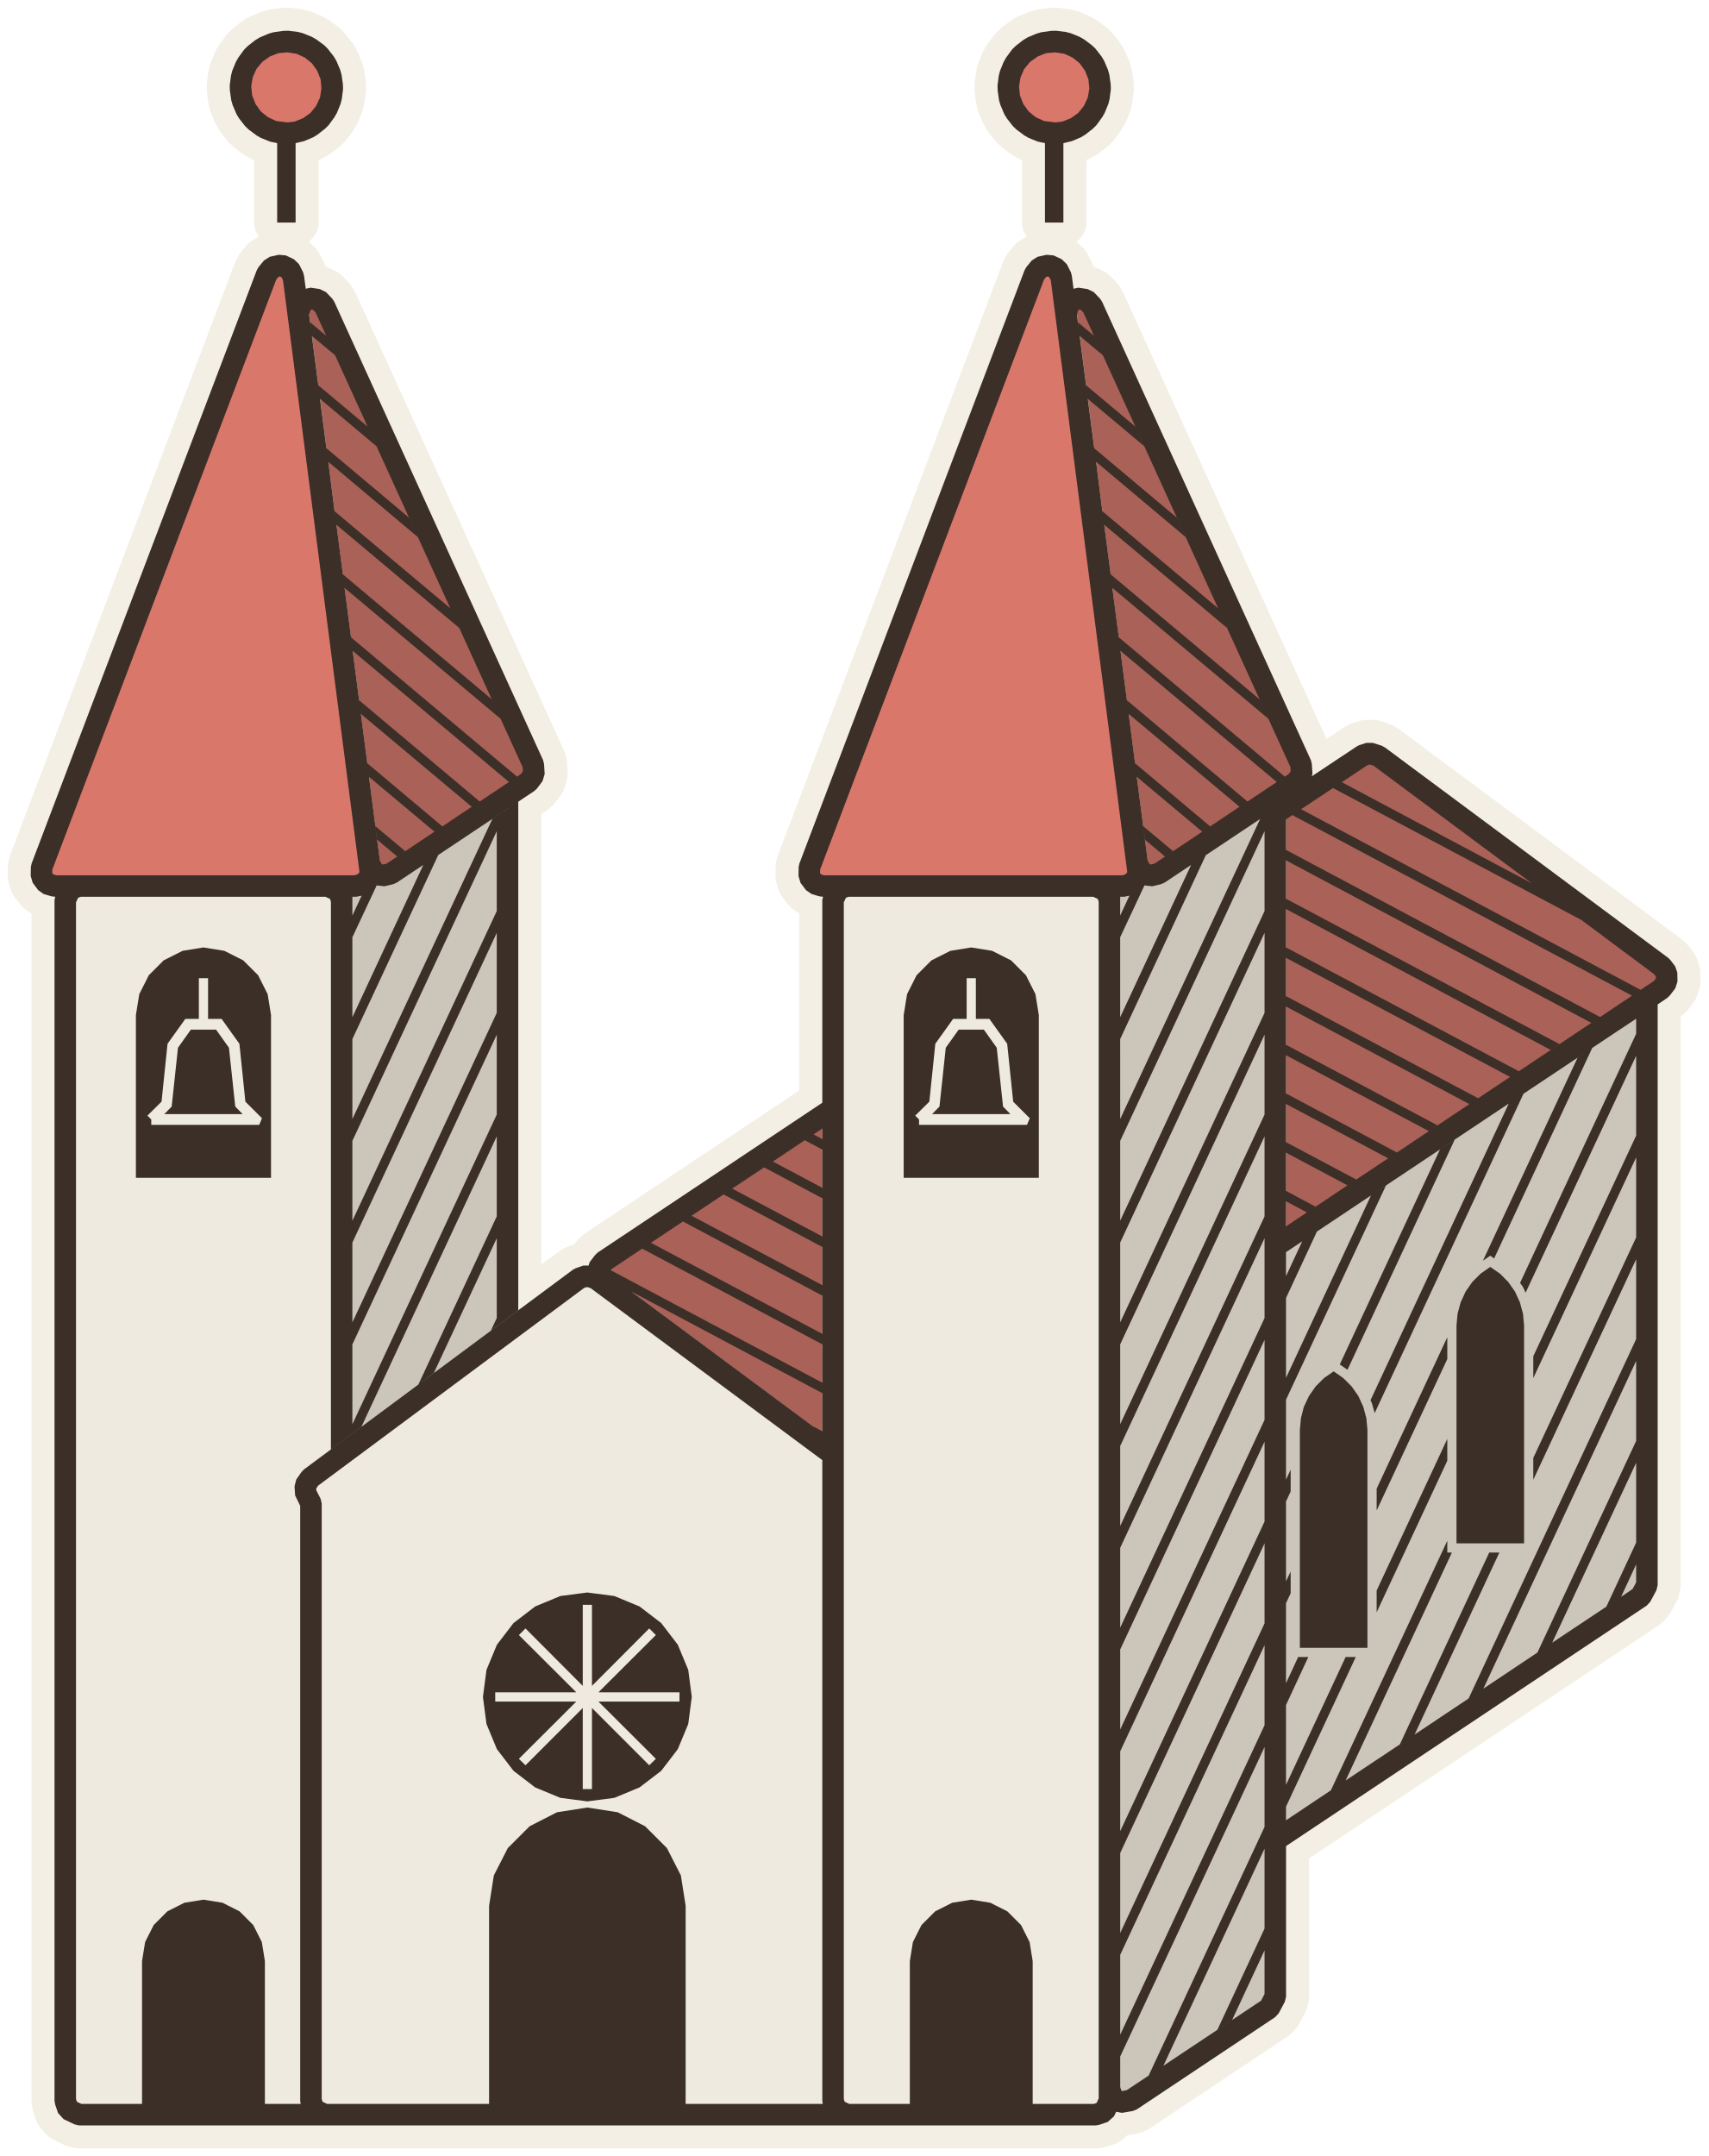
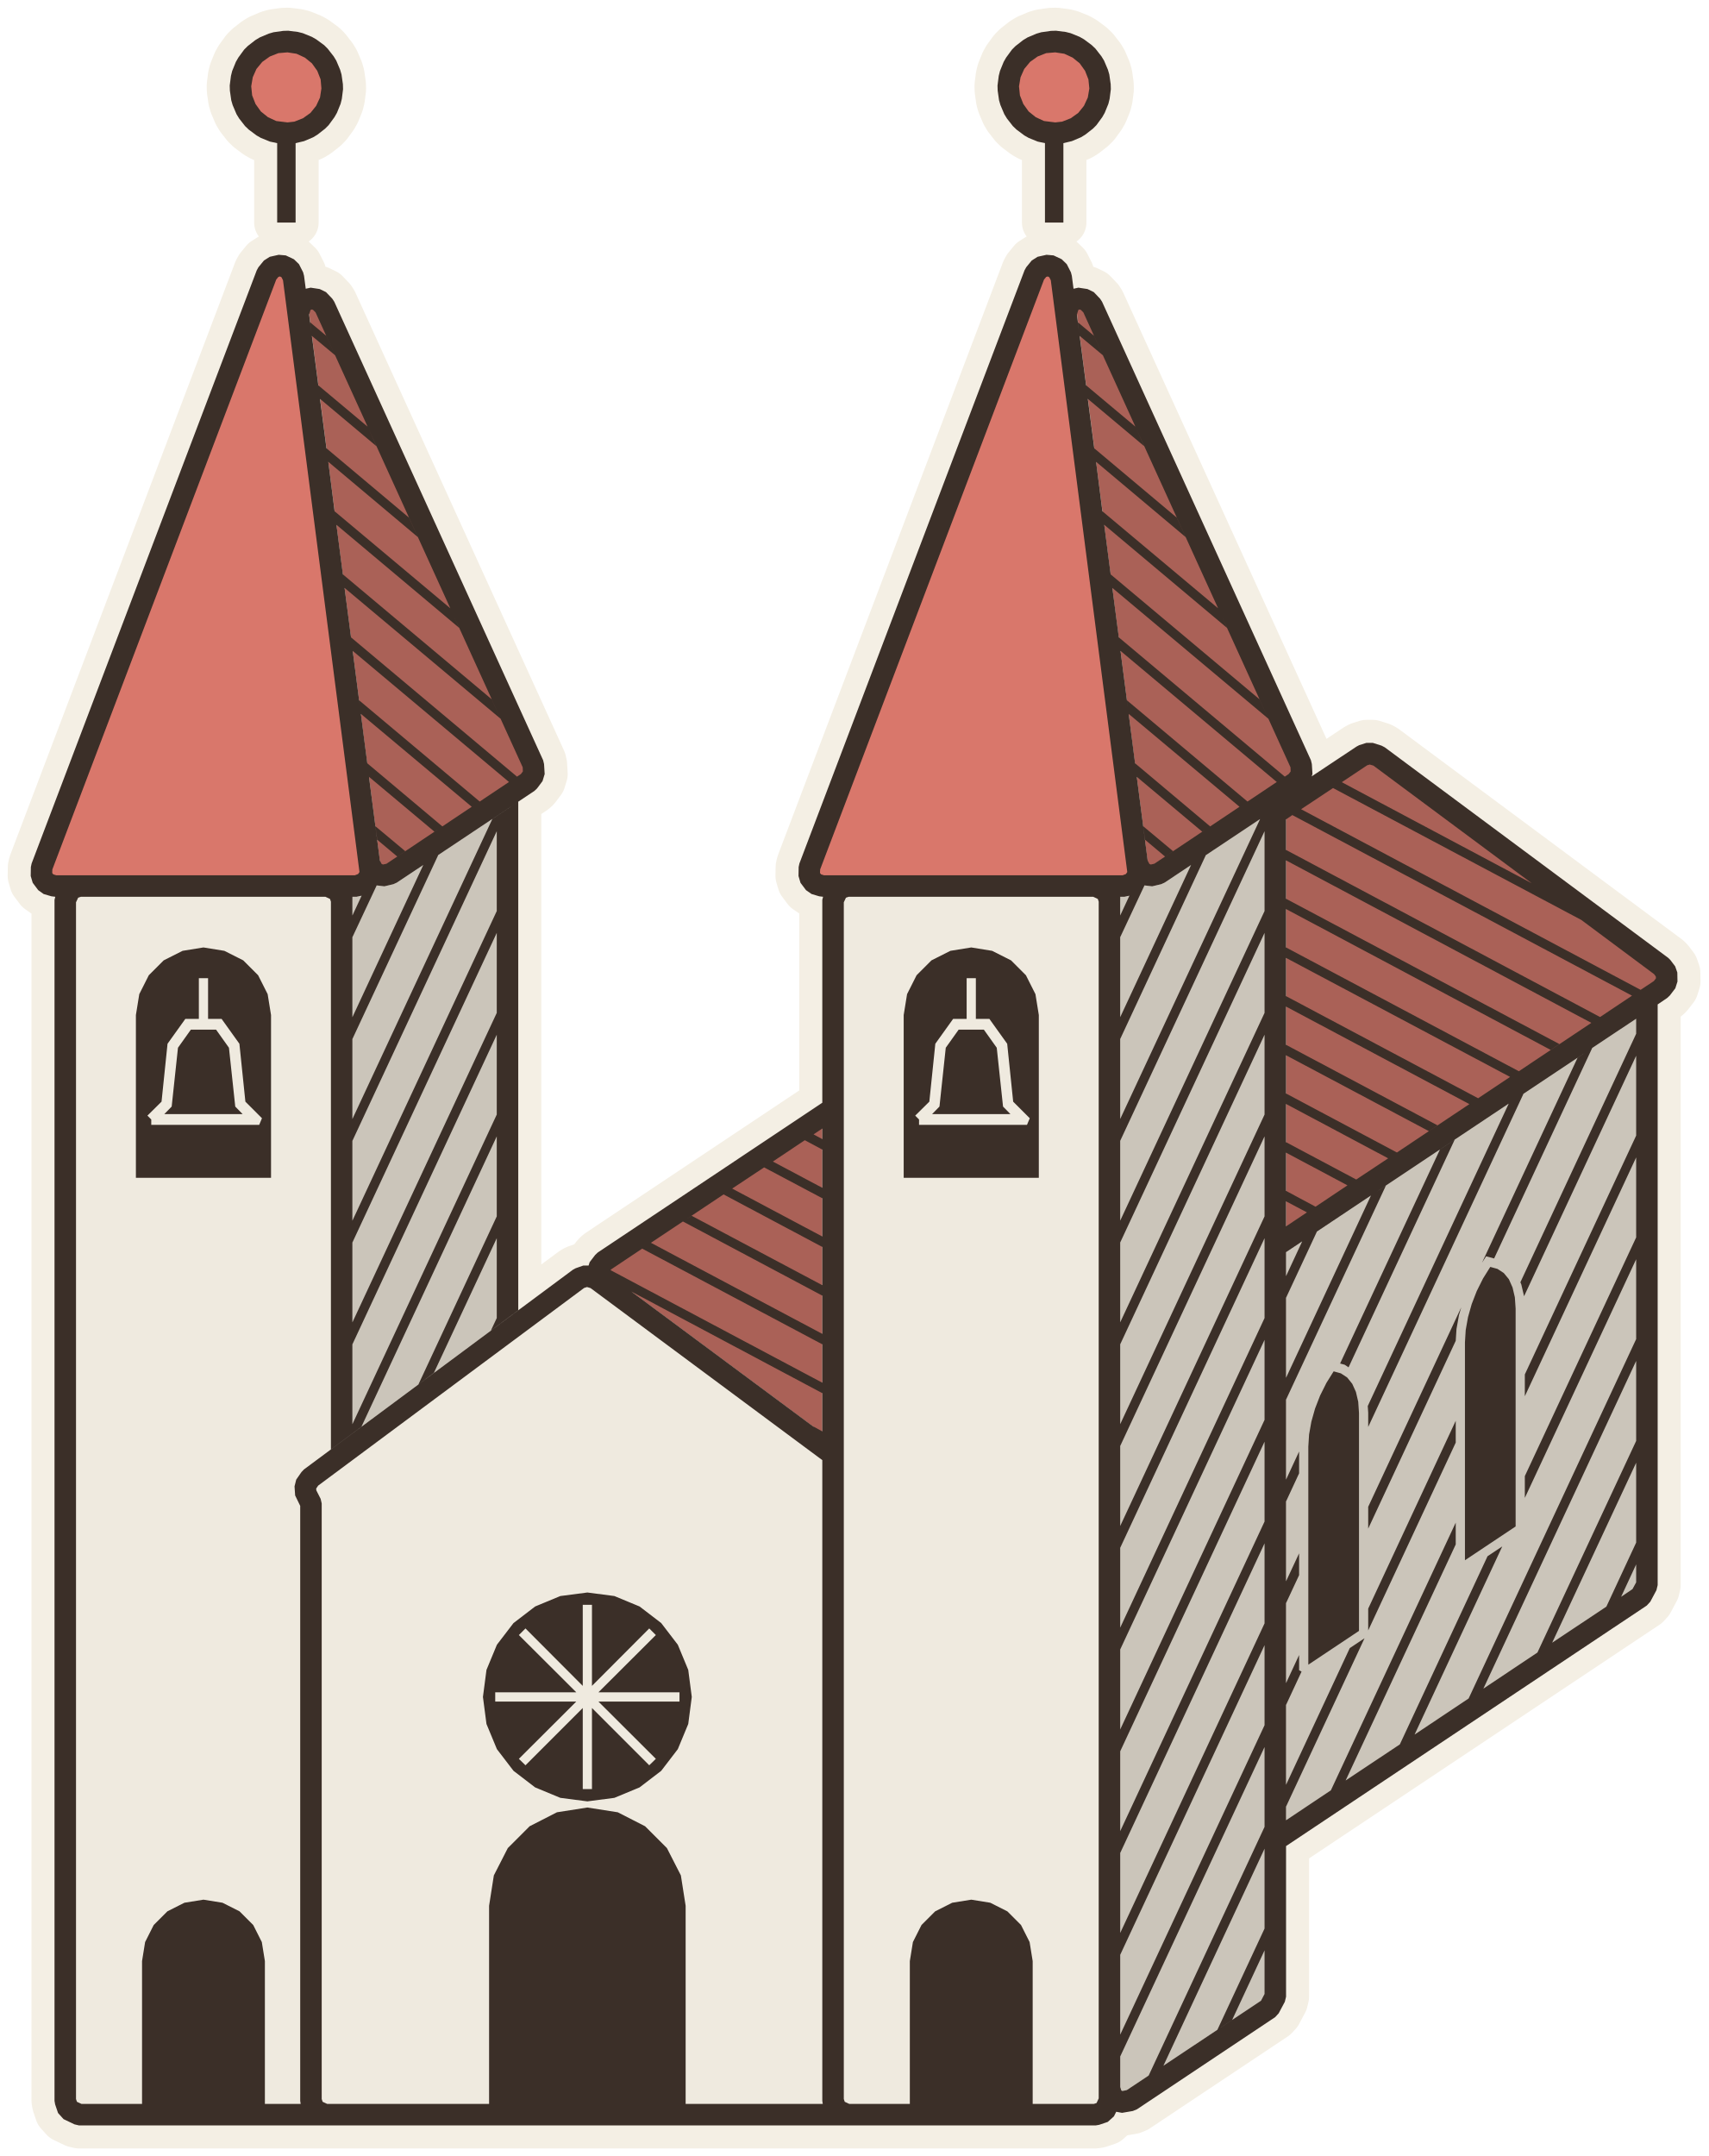
<svg xmlns="http://www.w3.org/2000/svg" viewBox="-38.25 -137.69 111.25 140.38" data-palette="wall:#EFEADF;roof:#D9776B;wood:#C9A97C;earth:#94744F;water:#8FB0B8;flag:#4A3B32;ink:#3B2F28;halo:#F4EFE4">
  <path data-role="sil" fill="#F4EFE4" stroke="#F4EFE4" stroke-width="3" stroke-linejoin="round" d="M-19 -128.37L-18.45 -128.5L-17.86 -128.75L-17.58 -128.92L-17.08 -129.31L-16.85 -129.54L-16.47 -130.06L-16.31 -130.34L-16.07 -130.93L-15.99 -131.25L-15.91 -131.88L-15.92 -132.21L-16.01 -132.84L-16.1 -133.15L-16.35 -133.74L-16.52 -134.02L-16.91 -134.52L-17.14 -134.75L-17.66 -135.13L-17.94 -135.29L-18.53 -135.53L-18.85 -135.61L-19.48 -135.69L-19.81 -135.68L-20.44 -135.59L-20.75 -135.5L-21.34 -135.25L-21.62 -135.08L-22.12 -134.69L-22.35 -134.46L-22.73 -133.94L-22.89 -133.66L-23.13 -133.07L-23.21 -132.75L-23.29 -132.12L-23.28 -131.79L-23.19 -131.16L-23.1 -130.85L-22.85 -130.26L-22.68 -129.98L-22.29 -129.48L-22.05 -129.25L-21.54 -128.87L-21.26 -128.71L-20.67 -128.47L-20.2 -128.37L-20.2 -123.2L-19 -123.2ZM31 -128.37L31.55 -128.5L32.14 -128.75L32.42 -128.92L32.92 -129.31L33.15 -129.54L33.53 -130.06L33.69 -130.34L33.93 -130.93L34.01 -131.25L34.09 -131.88L34.08 -132.21L33.99 -132.84L33.9 -133.15L33.65 -133.74L33.48 -134.02L33.09 -134.52L32.85 -134.75L32.34 -135.13L32.06 -135.29L31.47 -135.53L31.15 -135.61L30.52 -135.69L30.19 -135.68L29.56 -135.59L29.25 -135.5L28.66 -135.25L28.38 -135.08L27.88 -134.69L27.65 -134.46L27.27 -133.94L27.11 -133.66L26.87 -133.07L26.79 -132.75L26.71 -132.12L26.72 -131.79L26.81 -131.16L26.9 -130.85L27.15 -130.26L27.32 -129.98L27.71 -129.48L27.95 -129.25L28.46 -128.87L28.74 -128.71L29.33 -128.47L29.8 -128.37L29.8 -123.2L31 -123.2ZM33.33 0.66L33.89 0.47L34.29 0.11L34.44 -0.19L34.82 -0.12L35.52 -0.24L35.79 -0.35L44.79 -6.35L45.02 -6.6L45.42 -7.35L45.5 -7.68L45.5 -17.49L68.99 -33.15L69.22 -33.4L69.62 -34.15L69.7 -34.48L69.7 -72.29L70.32 -72.71L70.49 -72.87L70.85 -73.34L70.99 -73.78L70.98 -74.37L70.84 -74.77L70.53 -75.18L70.39 -75.32L51.93 -89.03L51.72 -89.14L51.15 -89.32L50.73 -89.32L50.26 -89.17L50.09 -89.08L47.17 -87.14L47.22 -87.29L47.18 -87.94L47.12 -88.19L33.52 -118.04L33.39 -118.24L32.98 -118.67L32.57 -118.87L31.98 -118.96L31.66 -118.89L31.55 -119.73L31.49 -119.96L31.22 -120.49L30.89 -120.81L30.36 -121.06L29.9 -121.1L29.32 -120.97L28.94 -120.73L28.58 -120.29L28.47 -120.09L13.81 -81.47L13.76 -81.24L13.75 -80.65L13.88 -80.21L14.24 -79.73L14.6 -79.48L15.1 -79.33L15.35 -79.3L15.3 -79.1L15.3 -65.89L0.68 -56.14L0.51 -55.98L0.15 -55.51L0.08 -55.29L-0.26 -55.29L-0.77 -55.11L-0.95 -55.01L-4.5 -52.38L-4.5 -85.49L-3.45 -86.19L-3.28 -86.35L-2.92 -86.83L-2.78 -87.29L-2.82 -87.94L-2.88 -88.19L-16.48 -118.04L-16.61 -118.24L-17.02 -118.67L-17.43 -118.87L-18.02 -118.96L-18.34 -118.89L-18.45 -119.73L-18.51 -119.96L-18.78 -120.49L-19.11 -120.81L-19.64 -121.06L-20.1 -121.1L-20.68 -120.97L-21.06 -120.73L-21.42 -120.29L-21.53 -120.09L-36.19 -81.47L-36.24 -81.24L-36.25 -80.65L-36.12 -80.21L-35.76 -79.73L-35.41 -79.48L-34.9 -79.33L-34.65 -79.3L-34.7 -79.1L-34.7 -0.9L-34.66 -0.67L-34.47 -0.11L-34.11 0.29L-33.4 0.63L-33.1 0.7L33.1 0.7Z" />
  <path data-role="wall" fill="#EFEADF" d="M33.66 -0.19L34 -0.9L34 -79.1L33.93 -79.3L16.1 -79.3L16 -79.1L16 -0.9L16.19 -0.34L16.9 0L33.1 0ZM-18.47 -0.11L-18.66 -0.67L-18.7 -0.9L-18.7 -39.64L-19.03 -40.32L-19.07 -40.91L-18.96 -41.35L-18.62 -41.84L-18.46 -42.01L-16 -43.84L-16 -79.1L-16.07 -79.3L-33.9 -79.3L-34 -79.1L-34 -0.9L-33.81 -0.34L-33.1 0L-18.37 0ZM15.53 -0.11L15.34 -0.67L15.3 -0.9L15.3 -43.49L0.54 -54.45L-0.03 -54.63L-0.54 -54.45L-18.04 -41.45L-18.38 -40.96L-18.33 -40.37L-18.23 -40.28L-18 -39.8L-18 -0.9L-17.81 -0.34L-17.1 0L15.63 0Z" />
  <path data-role="wall-shade" fill="#cbc5ba" d="M-5.2 -51.86L-5.2 -85.03L-12.41 -80.22L-12.63 -80.12L-13.22 -79.98L-13.73 -80.05L-13.88 -79.82L-14.24 -79.53L-14.79 -79.34L-15.03 -79.3L-15.33 -79.3L-15.3 -79.1L-15.3 -44.36ZM35.4 -0.93L44.4 -6.93L44.8 -7.68L44.8 -85.03L37.59 -80.22L37.37 -80.12L36.78 -79.98L36.27 -80.05L36.13 -79.82L35.76 -79.53L35.2 -79.34L34.98 -79.3L34.67 -79.3L34.7 -79.1L34.69 -0.81ZM68.6 -33.73L69 -34.48L69 -71.83L45.5 -56.16L45.5 -18.33Z" />
  <path data-role="roof" fill="#D9776B" d="M-18.94 -129.09L-18.71 -129.15L-18.21 -129.36L-18.01 -129.47L-17.57 -129.81L-17.41 -129.97L-17.07 -130.41L-16.96 -130.61L-16.75 -131.11L-16.69 -131.34L-16.61 -131.88L-16.61 -132.12L-16.69 -132.66L-16.75 -132.89L-16.96 -133.39L-17.07 -133.59L-17.41 -134.03L-17.57 -134.19L-18.01 -134.53L-18.21 -134.64L-18.71 -134.85L-18.94 -134.91L-19.48 -134.99L-19.72 -134.99L-20.26 -134.91L-20.49 -134.85L-20.99 -134.64L-21.19 -134.53L-21.63 -134.19L-21.79 -134.03L-22.13 -133.59L-22.24 -133.39L-22.45 -132.89L-22.51 -132.66L-22.59 -132.12L-22.59 -131.88L-22.51 -131.34L-22.45 -131.11L-22.24 -130.61L-22.13 -130.41L-21.79 -129.97L-21.63 -129.81L-21.19 -129.47L-20.99 -129.36L-20.49 -129.15L-20.26 -129.09L-19.72 -129.01L-19.48 -129.01ZM31.06 -129.09L31.29 -129.15L31.79 -129.36L31.99 -129.47L32.43 -129.81L32.59 -129.97L32.93 -130.41L33.04 -130.61L33.25 -131.11L33.31 -131.34L33.38 -131.88L33.38 -132.12L33.31 -132.66L33.25 -132.89L33.04 -133.39L32.93 -133.59L32.59 -134.03L32.43 -134.19L31.99 -134.53L31.79 -134.64L31.29 -134.85L31.06 -134.91L30.52 -134.99L30.28 -134.99L29.74 -134.91L29.51 -134.85L29.01 -134.64L28.81 -134.53L28.37 -134.19L28.21 -134.03L27.87 -133.59L27.76 -133.39L27.55 -132.89L27.49 -132.66L27.41 -132.12L27.41 -131.88L27.49 -131.34L27.55 -131.11L27.76 -130.61L27.87 -130.41L28.21 -129.97L28.37 -129.81L28.81 -129.47L29.01 -129.36L29.51 -129.15L29.74 -129.09L30.28 -129.01L30.52 -129.01ZM35.53 -80.19L35.85 -80.69L35.87 -81.02L30.86 -119.64L30.6 -120.17L30.06 -120.42L29.48 -120.29L29.13 -119.85L14.46 -81.22L14.45 -80.63L14.8 -80.15L15.3 -80L34.98 -80ZM-14.47 -80.19L-14.15 -80.69L-14.13 -81.02L-19.14 -119.64L-19.4 -120.17L-19.94 -120.42L-20.52 -120.29L-20.87 -119.85L-35.54 -81.22L-35.55 -80.63L-35.2 -80.15L-34.7 -80L-15.03 -80Z" />
  <path data-role="roof-shade" fill="#aa6157" d="M-12.79 -80.8L-3.84 -86.78L-3.48 -87.25L-3.52 -87.9L-17.12 -117.75L-17.53 -118.18L-18.11 -118.26L-18.24 -118.19L-13.43 -80.98L-13.45 -80.69L-13.38 -80.66ZM37.21 -80.8L46.16 -86.78L46.52 -87.25L46.48 -87.9L32.88 -117.75L32.47 -118.18L31.89 -118.26L31.76 -118.19L36.57 -80.98L36.55 -80.69L36.62 -80.66ZM69.94 -73.29L70.29 -73.76L70.28 -74.35L69.97 -74.76L51.51 -88.47L50.94 -88.65L50.47 -88.5L45.5 -85.18L45.5 -57ZM15.3 -65.05L1.06 -55.56L0.75 -55.12L0.95 -55.01L15.3 -44.36Z" />
-   <path data-role="ink" fill="#3B2F28" d="M-19 -128.37L-18.45 -128.5L-17.86 -128.75L-17.58 -128.92L-17.08 -129.31L-16.85 -129.54L-16.47 -130.06L-16.31 -130.34L-16.07 -130.93L-15.99 -131.25L-15.91 -131.88L-15.92 -132.21L-16.01 -132.84L-16.1 -133.15L-16.35 -133.74L-16.52 -134.02L-16.91 -134.52L-17.14 -134.75L-17.66 -135.13L-17.94 -135.29L-18.53 -135.53L-18.85 -135.61L-19.48 -135.69L-19.81 -135.68L-20.44 -135.59L-20.75 -135.5L-21.34 -135.25L-21.62 -135.08L-22.12 -134.69L-22.35 -134.46L-22.73 -133.94L-22.89 -133.66L-23.13 -133.07L-23.21 -132.75L-23.29 -132.12L-23.28 -131.79L-23.19 -131.16L-23.1 -130.85L-22.85 -130.26L-22.68 -129.98L-22.29 -129.48L-22.05 -129.25L-21.54 -128.87L-21.26 -128.71L-20.67 -128.47L-20.2 -128.37L-20.2 -123.2L-19 -123.2ZM31 -128.37L31.55 -128.5L32.14 -128.75L32.42 -128.92L32.92 -129.31L33.15 -129.54L33.53 -130.06L33.69 -130.34L33.93 -130.93L34.01 -131.25L34.09 -131.88L34.08 -132.21L33.99 -132.84L33.9 -133.15L33.65 -133.74L33.48 -134.02L33.09 -134.52L32.85 -134.75L32.34 -135.13L32.06 -135.29L31.47 -135.53L31.15 -135.61L30.52 -135.69L30.19 -135.68L29.56 -135.59L29.25 -135.5L28.66 -135.25L28.38 -135.08L27.88 -134.69L27.65 -134.46L27.27 -133.94L27.11 -133.66L26.87 -133.07L26.79 -132.75L26.71 -132.12L26.72 -131.79L26.81 -131.16L26.9 -130.85L27.15 -130.26L27.32 -129.98L27.71 -129.48L27.95 -129.25L28.46 -128.87L28.74 -128.71L29.33 -128.47L29.8 -128.37L29.8 -123.2L31 -123.2ZM-19.53 -129.72L-20.26 -129.81L-20.8 -130.06L-21.26 -130.43L-21.61 -130.92L-21.83 -131.48L-21.89 -132.07L-21.79 -132.66L-21.55 -133.2L-21.17 -133.66L-20.68 -134.01L-20.12 -134.23L-19.53 -134.28L-18.94 -134.19L-18.4 -133.94L-17.94 -133.57L-17.59 -133.08L-17.37 -132.52L-17.32 -131.93L-17.41 -131.34L-17.66 -130.8L-18.03 -130.34L-18.52 -129.99L-19.08 -129.77ZM30.47 -129.72L29.74 -129.81L29.2 -130.06L28.74 -130.43L28.39 -130.92L28.17 -131.48L28.11 -132.07L28.21 -132.66L28.45 -133.2L28.83 -133.66L29.32 -134.01L29.88 -134.23L30.47 -134.28L31.06 -134.19L31.6 -133.94L32.06 -133.57L32.41 -133.08L32.63 -132.52L32.69 -131.93L32.59 -131.34L32.34 -130.8L31.97 -130.34L31.48 -129.99L30.92 -129.77ZM15.41 -80.7L15.22 -80.76L15.15 -80.85L15.16 -81.08L29.74 -119.49L29.88 -119.66L29.98 -119.69L30.08 -119.64L30.18 -119.44L35.16 -80.91L35.07 -80.78L34.86 -80.7ZM-34.59 -80.7L-34.78 -80.76L-34.85 -80.85L-34.84 -81.08L-20.26 -119.49L-20.12 -119.66L-20.02 -119.69L-19.92 -119.64L-19.82 -119.44L-14.84 -80.91L-14.93 -80.78L-15.14 -80.7ZM-13.4 -81.44L-13.51 -81.65L-14.22 -87.11L-9.96 -83.54L-9.44 -83.88L-14.33 -87.99L-15.28 -95.31L-5.1 -86.77L-4.58 -87.12L-15.39 -96.19L-15.81 -99.41L-5.65 -90.89L-6.23 -92.16L-15.92 -100.29L-16.34 -103.52L-8.35 -96.81L-8.92 -98.08L-16.46 -104.4L-16.87 -107.62L-11.04 -102.72L-11.62 -103.99L-16.99 -108.5L-17.41 -111.72L-13.74 -108.64L-14.31 -109.91L-17.52 -112.6L-18.12 -117.21L-18.03 -117.5L-17.97 -117.54L-17.87 -117.52L-17.7 -117.35L-4.21 -87.73L-4.2 -87.46L-4.33 -87.29L-7.01 -85.5L-14.86 -92.09L-14.75 -91.21L-7.53 -85.16L-13.08 -81.45L-13.31 -81.4ZM36.6 -81.44L36.49 -81.65L35.78 -87.11L40.04 -83.54L40.56 -83.88L35.67 -87.99L34.72 -95.31L44.9 -86.77L45.42 -87.12L34.61 -96.19L34.19 -99.41L44.35 -90.89L43.77 -92.16L34.08 -100.29L33.66 -103.52L41.65 -96.81L41.08 -98.08L33.54 -104.4L33.13 -107.62L38.96 -102.72L38.38 -103.99L33.01 -108.5L32.59 -111.72L36.26 -108.64L35.69 -109.91L32.48 -112.6L31.88 -117.21L31.97 -117.5L32.03 -117.54L32.13 -117.52L32.3 -117.35L45.79 -87.73L45.8 -87.46L45.67 -87.29L42.99 -85.5L35.14 -92.09L35.25 -91.21L42.47 -85.16L36.92 -81.45L36.69 -81.4ZM-17.01 -115.83L-18.05 -116.7L-17.94 -115.82L-16.43 -114.56ZM32.99 -115.83L31.95 -116.7L32.06 -115.82L33.57 -114.56ZM61.5 -80.18L49.13 -86.76L50.78 -87.86L50.95 -87.91L51.19 -87.84ZM68.59 -73.24L46.48 -85L48.56 -86.38L64.73 -77.79L69.47 -74.26L69.58 -74.11L69.59 -73.99L69.45 -73.81ZM-14.71 -44.8L-5.9 -63.7L-5.9 -58.49L-11 -47.55L-9.99 -48.31L-5.9 -57.07L-5.9 -51.87L-6.28 -51.06L-4.5 -52.38L-4.5 -85.49L-6.19 -84.36L-15.3 -64.83L-15.3 -63.41L-5.9 -83.57L-5.9 -78.37L-15.3 -58.21L-15.3 -56.79L-5.9 -76.95L-5.9 -71.74L-15.3 -51.59L-15.3 -50.16L-5.9 -70.32L-5.9 -65.12L-15.3 -44.96L-15.3 -44.36ZM45.5 -82.35L45.5 -84.34L45.91 -84.62L68.03 -72.86L65.95 -71.47ZM34.77 -1.58L34.7 -1.8L34.7 -79.3L34.98 -79.3L35.3 -79.37L34.7 -78.08L34.7 -76.67L36.28 -80.04L36.78 -79.98L37.37 -80.12L37.59 -80.22L43.81 -84.36L34.7 -64.83L34.7 -63.41L44.1 -83.57L44.1 -78.37L34.7 -58.21L34.7 -56.79L44.1 -76.95L44.1 -71.74L34.7 -51.59L34.7 -50.16L44.1 -70.32L44.1 -65.12L34.7 -44.96L34.7 -43.54L44.1 -63.7L44.1 -58.49L34.7 -38.33L34.7 -36.91L44.1 -57.07L44.1 -51.87L34.7 -31.71L34.7 -30.29L44.1 -50.45L44.1 -45.24L34.7 -25.08L34.7 -23.66L44.1 -43.82L44.1 -38.62L34.7 -18.46L34.7 -17.04L44.1 -37.2L44.1 -31.99L34.7 -11.83L34.7 -10.41L44.1 -30.57L44.1 -25.36L34.7 -5.21L34.7 -3.79L44.1 -23.94L44.1 -18.74L36.55 -2.54L37.51 -3.18L44.1 -17.32L44.1 -12.12L41.03 -5.53L41.99 -6.17L44.1 -10.7L44.1 -7.86L43.87 -7.42L35.13 -1.6L34.84 -1.54ZM-11.86 -82.27L-13.8 -83.89L-13.68 -83.01L-12.38 -81.92ZM38.14 -82.27L36.2 -83.89L36.32 -83.01L37.62 -81.92ZM-9.71 -82.02L-10.68 -81.38L-15.3 -71.46L-15.3 -70.04ZM40.28 -82.02L39.32 -81.38L34.7 -71.46L34.7 -70.04ZM45.5 -76L45.5 -78.5L62.73 -69.33L63.3 -69.71L45.5 -79.17L45.5 -81.67L65.38 -71.09L60.66 -67.94ZM-15.03 -79.3L-14.7 -79.37L-15.3 -78.08L-15.3 -76.67L-13.72 -80.04L-13.22 -79.98L-12.63 -80.12L-12.41 -80.22L-3.45 -86.19L-3.28 -86.35L-2.92 -86.83L-2.78 -87.29L-2.82 -87.94L-2.88 -88.19L-16.48 -118.04L-16.61 -118.24L-17.02 -118.67L-17.43 -118.87L-18.02 -118.96L-18.34 -118.89L-18.45 -119.73L-18.51 -119.96L-18.78 -120.49L-19.11 -120.81L-19.64 -121.06L-20.1 -121.1L-20.68 -120.97L-21.06 -120.73L-21.42 -120.29L-21.53 -120.09L-36.19 -81.47L-36.24 -81.24L-36.25 -80.65L-36.12 -80.21L-35.76 -79.73L-35.41 -79.48L-34.9 -79.33L-34.65 -79.3L-34.7 -79.1L-34.7 -0.9L-34.66 -0.67L-34.47 -0.11L-34.11 0.29L-33.4 0.63L-33.1 0.7L33.1 0.7L33.33 0.66L33.89 0.47L34.29 0.11L34.44 -0.19L34.82 -0.12L35.52 -0.24L35.79 -0.35L44.79 -6.35L45.02 -6.6L45.42 -7.35L45.5 -7.68L45.5 -59.47L46.86 -58.75L45.5 -57.84L45.5 -56.16L46.55 -56.86L45.5 -54.6L45.5 -53.18L47.51 -57.5L60 -65.83L51 -46.52L51.1 -46.3L51.27 -45.68L60.96 -66.47L68.3 -71.36L68.3 -70.38L60.74 -54.16L60.93 -53.89L61.1 -53.52L68.3 -68.95L68.3 -63.75L61.6 -49.38L61.6 -47.96L68.3 -62.33L68.3 -57.12L61.6 -42.76L61.6 -41.34L68.3 -55.7L68.3 -50.5L57.39 -27.1L53.87 -24.75L59.39 -36.6L58.73 -36.6L52.91 -24.11L49.38 -21.76L56.3 -36.6L56 -36.6L56 -37.37L48.42 -21.12L45.5 -19.17L45.5 -17.49L68.99 -33.15L69.22 -33.4L69.62 -34.15L69.7 -34.48L69.7 -72.29L70.32 -72.71L70.49 -72.87L70.85 -73.34L70.99 -73.78L70.98 -74.37L70.84 -74.77L70.53 -75.18L70.39 -75.32L51.93 -89.03L51.72 -89.14L51.15 -89.32L50.73 -89.32L50.26 -89.17L50.09 -89.08L47.17 -87.14L47.22 -87.29L47.18 -87.94L47.12 -88.19L33.52 -118.04L33.39 -118.24L32.98 -118.67L32.57 -118.87L31.98 -118.96L31.66 -118.89L31.55 -119.73L31.49 -119.96L31.22 -120.49L30.89 -120.81L30.36 -121.06L29.9 -121.1L29.32 -120.97L28.94 -120.73L28.58 -120.29L28.47 -120.09L13.81 -81.47L13.76 -81.24L13.75 -80.65L13.88 -80.21L14.24 -79.73L14.6 -79.48L15.1 -79.33L15.35 -79.3L15.3 -79.1L15.3 -65.89L0.68 -56.14L0.51 -55.98L0.15 -55.51L0.08 -55.29L-0.26 -55.29L-0.77 -55.11L-0.95 -55.01L-18.46 -42.01L-18.62 -41.84L-18.96 -41.35L-19.07 -40.91L-19.03 -40.32L-18.7 -39.64L-18.7 -0.9L-18.67 -0.7L-21 -0.7L-21 -10L-21.2 -11.24L-21.76 -12.35L-22.65 -13.24L-23.76 -13.8L-25 -14L-26.24 -13.8L-27.35 -13.24L-28.24 -12.35L-28.8 -11.24L-29 -10L-29 -0.7L-32.94 -0.7L-33.24 -0.84L-33.3 -1.02L-33.3 -78.94L-33.16 -79.24L-32.98 -79.3L-17.06 -79.3L-16.76 -79.16L-16.7 -78.98L-16.7 -43.32L-15.3 -44.36L-15.3 -79.3ZM17.06 -0.7L16.76 -0.84L16.7 -1.02L16.7 -78.94L16.84 -79.24L17.02 -79.3L32.94 -79.3L33.24 -79.16L33.3 -78.98L33.3 -1.06L33.16 -0.76L32.98 -0.7L29 -0.7L29 -10L28.8 -11.24L28.24 -12.35L27.35 -13.24L26.24 -13.8L25 -14L23.76 -13.8L22.65 -13.24L21.76 -12.35L21.2 -11.24L21 -10L21 -0.7ZM29.4 -71.6L29.18 -72.96L28.56 -74.19L27.59 -75.16L26.36 -75.78L25 -76L23.64 -75.78L22.41 -75.16L21.44 -74.19L20.82 -72.96L20.6 -71.6L20.6 -61L29.4 -61ZM-20.6 -71.6L-20.82 -72.96L-21.44 -74.19L-22.41 -75.16L-23.64 -75.78L-25 -76L-26.36 -75.78L-27.59 -75.16L-28.56 -74.19L-29.18 -72.96L-29.4 -71.6L-29.4 -61L-20.6 -61ZM45.5 -66.49L45.5 -68.98L54.8 -64.04L55.36 -64.42L45.5 -69.66L45.5 -72.15L57.44 -65.8L58.01 -66.18L45.5 -72.83L45.5 -75.32L60.09 -67.57L52.72 -62.65ZM21.6 -64.45L21.6 -64.8L21.35 -65.05L22.27 -65.96L22.66 -69.73L23.82 -71.35L24.7 -71.35L24.7 -74L25.3 -74L25.3 -71.35L26.18 -71.35L27.34 -69.73L27.73 -65.96L28.81 -64.88L28.63 -64.45ZM-28.4 -64.45L-28.4 -64.8L-28.65 -65.05L-27.73 -65.96L-27.34 -69.73L-26.18 -71.35L-25.3 -71.35L-25.3 -74L-24.7 -74L-24.7 -71.35L-23.82 -71.35L-22.66 -69.73L-22.27 -65.96L-21.19 -64.88L-21.37 -64.45ZM27.07 -65.64L26.66 -69.47L25.82 -70.65L24.18 -70.65L23.34 -69.47L22.93 -65.64L22.45 -65.15L27.55 -65.15ZM-22.93 -65.64L-23.34 -69.47L-24.18 -70.65L-25.82 -70.65L-26.66 -69.47L-27.07 -65.64L-27.55 -65.15L-22.45 -65.15ZM58.8 -55.93L59.05 -55.75L65.44 -69.46L64.48 -68.81L58.32 -55.6ZM50.07 -60.89L45.5 -63.32L45.5 -65.81L52.15 -62.27ZM15.33 -0.7L6.4 -0.7L6.4 -13.6L6.09 -15.58L5.18 -17.36L3.76 -18.78L1.98 -19.69L0 -20L-1.98 -19.69L-3.76 -18.78L-5.18 -17.36L-6.09 -15.58L-6.4 -13.6L-6.4 -0.7L-16.94 -0.7L-17.24 -0.84L-17.3 -1.02L-17.3 -39.8L-17.37 -40.1L-17.65 -40.65L-17.66 -40.77L-17.53 -40.96L-0.21 -53.83L-0.02 -53.89L0.21 -53.82L15.3 -42.62L15.3 -44.49L14.68 -44.83L2.86 -53.6L15.3 -46.98L15.3 -47.66L1.51 -54.99L1.55 -55.04L3.57 -56.39L15.3 -50.16L15.3 -50.84L4.14 -56.77L8.87 -59.92L15.3 -56.5L15.3 -57.18L9.43 -60.3L11.51 -61.68L15.3 -59.67L15.3 -60.35L12.08 -62.06L15.3 -64.21L15.3 -0.9ZM15.3 -63.52L14.73 -63.83L14.16 -63.45L15.3 -62.84ZM56.48 -63.48L55.52 -62.84L49 -48.85L49.5 -48.5ZM45.5 -60.15L45.5 -62.64L49.5 -60.51L47.42 -59.12ZM52 -60.49L51.03 -59.85L45.5 -47.98L45.5 -46.56ZM15.3 -54.01L6.79 -58.53L6.22 -58.16L15.3 -53.33ZM61 -51.39L60.93 -52.15L60.73 -52.89L60.41 -53.59L59.97 -54.22L59.43 -54.76L58.8 -55.2L58.17 -54.76L57.63 -54.22L57.19 -53.59L56.87 -52.89L56.67 -52.15L56.6 -51.39L56.6 -37.2L61 -37.2ZM56 -49.2L56 -50.62L51.4 -40.76L51.4 -39.34ZM68.3 -49.08L68.3 -43.87L61.87 -30.09L58.35 -27.74ZM50.8 -44.59L50.73 -45.35L50.53 -46.09L50.21 -46.79L49.77 -47.42L49.23 -47.96L48.6 -48.4L47.97 -47.96L47.43 -47.42L46.99 -46.79L46.66 -46.09L46.47 -45.35L46.4 -44.59L46.4 -30.4L50.8 -30.4ZM56 -42.58L56 -44L51.4 -34.13L51.4 -32.71ZM68.3 -42.45L68.3 -37.25L66.36 -33.08L62.83 -30.73ZM45.8 -40.58L45.8 -42L45.5 -41.35L45.5 -39.93ZM68.3 -35.83L68.3 -34.66L68.06 -34.22L67.32 -33.72ZM45.8 -33.95L45.8 -35.37L45.5 -34.73L45.5 -33.31ZM1.76 -20.63L3.4 -21.31L4.81 -22.39L5.89 -23.8L6.57 -25.44L6.8 -27.2L6.57 -28.96L5.89 -30.6L4.81 -32.01L3.4 -33.09L1.76 -33.77L0 -34L-1.76 -33.77L-3.4 -33.09L-4.81 -32.01L-5.89 -30.6L-6.57 -28.96L-6.8 -27.2L-6.57 -25.44L-5.89 -23.8L-4.81 -22.39L-3.4 -21.31L-1.76 -20.63L0 -20.4ZM-0.3 -21.2L-0.3 -26.48L-4.03 -22.75L-4.46 -23.17L-0.72 -26.9L-6 -26.9L-6 -27.5L-0.72 -27.5L-4.46 -31.23L-4.03 -31.66L-0.3 -27.92L-0.3 -33.2L0.3 -33.2L0.3 -27.92L4.03 -31.66L4.46 -31.23L0.72 -27.5L6 -27.5L6 -26.9L0.72 -26.9L4.46 -23.17L4.03 -22.75L0.3 -26.48L0.3 -21.2ZM50.04 -29.8L49.38 -29.8L45.5 -21.48L45.5 -20.06ZM46.95 -29.8L46.29 -29.8L45.5 -28.1L45.5 -26.68Z" />
+   <path data-role="ink" fill="#3B2F28" d="M-19 -128.37L-18.45 -128.5L-17.86 -128.75L-17.58 -128.92L-17.08 -129.31L-16.85 -129.54L-16.47 -130.06L-16.31 -130.34L-16.07 -130.93L-15.99 -131.25L-15.91 -131.88L-15.92 -132.21L-16.01 -132.84L-16.1 -133.15L-16.35 -133.74L-16.52 -134.02L-16.91 -134.52L-17.14 -134.75L-17.66 -135.13L-17.94 -135.29L-18.53 -135.53L-18.85 -135.61L-19.48 -135.69L-19.81 -135.68L-20.44 -135.59L-20.75 -135.5L-21.34 -135.25L-21.62 -135.08L-22.12 -134.69L-22.35 -134.46L-22.73 -133.94L-22.89 -133.66L-23.13 -133.07L-23.21 -132.75L-23.29 -132.12L-23.28 -131.79L-23.19 -131.16L-23.1 -130.85L-22.85 -130.26L-22.68 -129.98L-22.29 -129.48L-22.05 -129.25L-21.54 -128.87L-21.26 -128.71L-20.67 -128.47L-20.2 -128.37L-20.2 -123.2L-19 -123.2ZM31 -128.37L31.55 -128.5L32.14 -128.75L32.42 -128.92L32.92 -129.31L33.15 -129.54L33.53 -130.06L33.69 -130.34L33.93 -130.93L34.01 -131.25L34.09 -131.88L34.08 -132.21L33.99 -132.84L33.9 -133.15L33.65 -133.74L33.48 -134.02L33.09 -134.52L32.85 -134.75L32.34 -135.13L32.06 -135.29L31.47 -135.53L31.15 -135.61L30.52 -135.69L30.19 -135.68L29.56 -135.59L29.25 -135.5L28.66 -135.25L28.38 -135.08L27.88 -134.69L27.65 -134.46L27.27 -133.94L27.11 -133.66L26.87 -133.07L26.79 -132.75L26.71 -132.12L26.72 -131.79L26.81 -131.16L26.9 -130.85L27.15 -130.26L27.32 -129.98L27.71 -129.48L27.95 -129.25L28.46 -128.87L28.74 -128.71L29.33 -128.47L29.8 -128.37L29.8 -123.2L31 -123.2ZM-19.53 -129.72L-20.26 -129.81L-20.8 -130.06L-21.26 -130.43L-21.61 -130.92L-21.83 -131.48L-21.89 -132.07L-21.79 -132.66L-21.55 -133.2L-21.17 -133.66L-20.68 -134.01L-20.12 -134.23L-19.53 -134.28L-18.94 -134.19L-18.4 -133.94L-17.94 -133.57L-17.59 -133.08L-17.37 -132.52L-17.32 -131.93L-17.41 -131.34L-17.66 -130.8L-18.03 -130.34L-18.52 -129.99L-19.08 -129.77ZM30.47 -129.72L29.74 -129.81L29.2 -130.06L28.74 -130.43L28.39 -130.92L28.17 -131.48L28.11 -132.07L28.21 -132.66L28.45 -133.2L28.83 -133.66L29.32 -134.01L29.88 -134.23L30.47 -134.28L31.06 -134.19L31.6 -133.94L32.06 -133.57L32.41 -133.08L32.63 -132.52L32.69 -131.93L32.59 -131.34L32.34 -130.8L31.97 -130.34L31.48 -129.99L30.92 -129.77ZM15.41 -80.7L15.22 -80.76L15.15 -80.85L15.16 -81.08L29.74 -119.49L29.88 -119.66L29.98 -119.69L30.08 -119.64L30.18 -119.44L35.16 -80.91L35.07 -80.78L34.86 -80.7ZM-34.59 -80.7L-34.78 -80.76L-34.85 -80.85L-34.84 -81.08L-20.26 -119.49L-20.12 -119.66L-20.02 -119.69L-19.92 -119.64L-19.82 -119.44L-14.84 -80.91L-14.93 -80.78L-15.14 -80.7ZM-13.4 -81.44L-13.51 -81.65L-14.22 -87.11L-9.96 -83.54L-9.44 -83.88L-14.33 -87.99L-15.28 -95.31L-5.1 -86.77L-4.58 -87.12L-15.39 -96.19L-15.81 -99.41L-5.65 -90.89L-6.23 -92.16L-15.92 -100.29L-16.34 -103.52L-8.35 -96.81L-8.92 -98.08L-16.46 -104.4L-16.87 -107.62L-11.04 -102.72L-11.62 -103.99L-16.99 -108.5L-17.41 -111.72L-13.74 -108.64L-14.31 -109.91L-17.52 -112.6L-18.12 -117.21L-18.03 -117.5L-17.97 -117.54L-17.87 -117.52L-17.7 -117.35L-4.21 -87.73L-4.2 -87.46L-4.33 -87.29L-7.01 -85.5L-14.86 -92.09L-14.75 -91.21L-7.53 -85.16L-13.08 -81.45L-13.31 -81.4ZM36.6 -81.44L36.49 -81.65L35.78 -87.11L40.04 -83.54L40.56 -83.88L35.67 -87.99L34.72 -95.31L44.9 -86.77L45.42 -87.12L34.61 -96.19L34.19 -99.41L44.35 -90.89L43.77 -92.16L34.08 -100.29L33.66 -103.52L41.65 -96.81L41.08 -98.08L33.54 -104.4L33.13 -107.62L38.96 -102.72L38.38 -103.99L33.01 -108.5L32.59 -111.72L36.26 -108.64L35.69 -109.91L32.48 -112.6L31.88 -117.21L31.97 -117.5L32.03 -117.54L32.13 -117.52L32.3 -117.35L45.79 -87.73L45.8 -87.46L45.67 -87.29L42.99 -85.5L35.14 -92.09L35.25 -91.21L42.47 -85.16L36.92 -81.45L36.69 -81.4ZM-17.01 -115.83L-18.05 -116.7L-17.94 -115.82L-16.43 -114.56ZM32.99 -115.83L31.95 -116.7L32.06 -115.82L33.57 -114.56ZM61.5 -80.18L49.13 -86.76L50.78 -87.86L50.95 -87.91L51.19 -87.84ZM68.59 -73.24L46.48 -85L48.56 -86.38L64.73 -77.79L69.47 -74.26L69.58 -74.11L69.59 -73.99L69.45 -73.81ZM-14.71 -44.8L-5.9 -63.7L-5.9 -58.49L-11 -47.55L-9.99 -48.31L-5.9 -57.07L-5.9 -51.87L-6.28 -51.06L-4.5 -52.38L-4.5 -85.49L-6.19 -84.36L-15.3 -64.83L-15.3 -63.41L-5.9 -83.57L-5.9 -78.37L-15.3 -58.21L-15.3 -56.79L-5.9 -76.95L-5.9 -71.74L-15.3 -51.59L-15.3 -50.16L-5.9 -70.32L-5.9 -65.12L-15.3 -44.96L-15.3 -44.36ZM45.5 -82.35L45.5 -84.34L45.91 -84.62L68.03 -72.86L65.95 -71.47ZM34.77 -1.58L34.7 -1.8L34.7 -79.3L34.98 -79.3L35.3 -79.37L34.7 -78.08L34.7 -76.67L36.28 -80.04L36.78 -79.98L37.37 -80.12L37.59 -80.22L43.81 -84.36L34.7 -64.83L34.7 -63.41L44.1 -83.57L44.1 -78.37L34.7 -58.21L34.7 -56.79L44.1 -76.95L44.1 -71.74L34.7 -51.59L34.7 -50.16L44.1 -70.32L44.1 -65.12L34.7 -44.96L34.7 -43.54L44.1 -63.7L44.1 -58.49L34.7 -38.33L34.7 -36.91L44.1 -57.07L44.1 -51.87L34.7 -31.71L34.7 -30.29L44.1 -50.45L44.1 -45.24L34.7 -25.08L34.7 -23.66L44.1 -43.82L44.1 -38.62L34.7 -18.46L34.7 -17.04L44.1 -37.2L44.1 -31.99L34.7 -11.83L34.7 -10.41L44.1 -30.57L44.1 -25.36L34.7 -5.21L34.7 -3.79L44.1 -23.94L44.1 -18.74L36.55 -2.54L37.51 -3.18L44.1 -17.32L44.1 -12.12L41.03 -5.53L41.99 -6.17L44.1 -10.7L44.1 -7.86L43.87 -7.42L35.13 -1.6L34.84 -1.54ZM-11.86 -82.27L-13.8 -83.89L-13.68 -83.01L-12.38 -81.92ZM38.14 -82.27L36.2 -83.89L36.32 -83.01L37.62 -81.92ZM-9.71 -82.02L-10.68 -81.38L-15.3 -71.46L-15.3 -70.04ZM40.28 -82.02L39.32 -81.38L34.7 -71.46L34.7 -70.04ZM45.5 -76L45.5 -78.5L62.73 -69.33L63.3 -69.71L45.5 -79.17L45.5 -81.67L65.38 -71.09L60.66 -67.94ZM-15.03 -79.3L-14.7 -79.37L-15.3 -78.08L-15.3 -76.67L-13.72 -80.04L-13.22 -79.98L-12.63 -80.12L-12.41 -80.22L-3.45 -86.19L-3.28 -86.35L-2.92 -86.83L-2.78 -87.29L-2.82 -87.94L-2.88 -88.19L-16.48 -118.04L-16.61 -118.24L-17.02 -118.67L-17.43 -118.87L-18.02 -118.96L-18.34 -118.89L-18.45 -119.73L-18.51 -119.96L-18.78 -120.49L-19.11 -120.81L-19.64 -121.06L-20.1 -121.1L-20.68 -120.97L-21.06 -120.73L-21.42 -120.29L-21.53 -120.09L-36.19 -81.47L-36.24 -81.24L-36.25 -80.65L-36.12 -80.21L-35.76 -79.73L-35.41 -79.48L-34.9 -79.33L-34.65 -79.3L-34.7 -79.1L-34.7 -0.9L-34.66 -0.67L-34.47 -0.11L-34.11 0.29L-33.4 0.63L-33.1 0.7L33.1 0.7L33.33 0.66L33.89 0.47L34.29 0.11L34.44 -0.19L34.82 -0.12L35.52 -0.24L35.79 -0.35L44.79 -6.35L45.02 -6.6L45.42 -7.35L45.5 -7.68L45.5 -59.47L46.86 -58.75L45.5 -57.84L45.5 -56.16L46.55 -56.86L45.5 -54.6L45.5 -53.19L47.51 -57.5L60 -65.83L50.82 -46.14L50.85 -45.71L50.85 -44.78L60.96 -66.47L68.3 -71.36L68.3 -70.38L60.76 -54.2L60.82 -54.06L61 -53.29L68.3 -68.95L68.3 -63.75L61.05 -48.2L61.05 -46.78L68.3 -62.33L68.3 -57.12L61.05 -41.58L61.05 -40.16L68.3 -55.7L68.3 -50.5L57.39 -27.1L53.87 -24.75L59.58 -37L58.62 -36.36L52.91 -24.11L49.38 -21.76L56.55 -37.13L56.55 -38.55L48.42 -21.12L45.5 -19.17L45.5 -17.49L68.99 -33.15L69.22 -33.4L69.62 -34.15L69.7 -34.48L69.7 -72.29L70.32 -72.71L70.49 -72.87L70.85 -73.34L70.99 -73.78L70.98 -74.37L70.84 -74.77L70.53 -75.18L70.39 -75.32L51.93 -89.03L51.72 -89.14L51.15 -89.32L50.73 -89.32L50.26 -89.17L50.09 -89.08L47.17 -87.14L47.22 -87.29L47.18 -87.94L47.12 -88.19L33.52 -118.04L33.39 -118.24L32.98 -118.67L32.57 -118.87L31.98 -118.96L31.66 -118.89L31.55 -119.73L31.49 -119.96L31.22 -120.49L30.89 -120.81L30.36 -121.06L29.9 -121.1L29.32 -120.97L28.94 -120.73L28.58 -120.29L28.47 -120.09L13.81 -81.47L13.76 -81.24L13.75 -80.65L13.88 -80.21L14.24 -79.73L14.6 -79.48L15.1 -79.33L15.35 -79.3L15.3 -79.1L15.3 -65.89L0.68 -56.14L0.51 -55.98L0.15 -55.51L0.08 -55.29L-0.26 -55.29L-0.77 -55.11L-0.95 -55.01L-18.46 -42.01L-18.62 -41.84L-18.96 -41.35L-19.07 -40.91L-19.03 -40.32L-18.7 -39.64L-18.7 -0.9L-18.67 -0.7L-21 -0.7L-21 -10L-21.2 -11.24L-21.76 -12.35L-22.65 -13.24L-23.76 -13.8L-25 -14L-26.24 -13.8L-27.35 -13.24L-28.24 -12.35L-28.8 -11.24L-29 -10L-29 -0.7L-32.94 -0.7L-33.24 -0.84L-33.3 -1.02L-33.3 -78.94L-33.16 -79.24L-32.98 -79.3L-17.06 -79.3L-16.76 -79.16L-16.7 -78.98L-16.7 -43.32L-15.3 -44.36L-15.3 -79.3ZM17.06 -0.7L16.76 -0.84L16.7 -1.02L16.7 -78.94L16.84 -79.24L17.02 -79.3L32.94 -79.3L33.24 -79.16L33.3 -78.98L33.3 -1.06L33.16 -0.76L32.98 -0.7L29 -0.7L29 -10L28.8 -11.24L28.24 -12.35L27.35 -13.24L26.24 -13.8L25 -14L23.76 -13.8L22.65 -13.24L21.76 -12.35L21.2 -11.24L21 -10L21 -0.7ZM29.4 -71.6L29.18 -72.96L28.56 -74.19L27.59 -75.16L26.36 -75.78L25 -76L23.64 -75.78L22.41 -75.16L21.44 -74.19L20.82 -72.96L20.6 -71.6L20.6 -61L29.4 -61ZM-20.6 -71.6L-20.82 -72.96L-21.44 -74.19L-22.41 -75.16L-23.64 -75.78L-25 -76L-26.36 -75.78L-27.59 -75.16L-28.56 -74.19L-29.18 -72.96L-29.4 -71.6L-29.4 -61L-20.6 -61ZM45.5 -66.49L45.5 -68.98L54.8 -64.04L55.36 -64.42L45.5 -69.66L45.5 -72.15L57.44 -65.8L58.01 -66.18L45.5 -72.83L45.5 -75.32L60.09 -67.57L52.72 -62.65ZM21.6 -64.45L21.6 -64.8L21.35 -65.05L22.27 -65.96L22.66 -69.73L23.82 -71.35L24.7 -71.35L24.7 -74L25.3 -74L25.3 -71.35L26.18 -71.35L27.34 -69.73L27.73 -65.96L28.81 -64.88L28.63 -64.45ZM-28.4 -64.45L-28.4 -64.8L-28.65 -65.05L-27.73 -65.96L-27.34 -69.73L-26.18 -71.35L-25.3 -71.35L-25.3 -74L-24.7 -74L-24.7 -71.35L-23.82 -71.35L-22.66 -69.73L-22.27 -65.96L-21.19 -64.88L-21.37 -64.45ZM27.07 -65.64L26.66 -69.47L25.82 -70.65L24.18 -70.65L23.34 -69.47L22.93 -65.64L22.45 -65.15L27.55 -65.15ZM-22.93 -65.64L-23.34 -69.47L-24.18 -70.65L-25.82 -70.65L-26.66 -69.47L-27.07 -65.64L-27.55 -65.15L-22.45 -65.15ZM58.53 -55.89L59.05 -55.75L65.44 -69.46L64.48 -68.81L58.26 -55.47ZM50.07 -60.89L45.5 -63.32L45.5 -65.81L52.15 -62.27ZM15.33 -0.7L6.4 -0.7L6.4 -13.6L6.09 -15.58L5.18 -17.36L3.76 -18.78L1.98 -19.69L0 -20L-1.98 -19.69L-3.76 -18.78L-5.18 -17.36L-6.09 -15.58L-6.4 -13.6L-6.4 -0.7L-16.94 -0.7L-17.24 -0.84L-17.3 -1.02L-17.3 -39.8L-17.37 -40.1L-17.65 -40.65L-17.66 -40.77L-17.53 -40.96L-0.21 -53.83L-0.02 -53.89L0.21 -53.82L15.3 -42.62L15.3 -44.49L14.68 -44.83L2.86 -53.6L15.3 -46.98L15.3 -47.66L1.51 -54.99L1.55 -55.04L3.57 -56.39L15.3 -50.16L15.3 -50.84L4.14 -56.77L8.87 -59.92L15.3 -56.5L15.3 -57.18L9.43 -60.3L11.51 -61.68L15.3 -59.67L15.3 -60.35L12.08 -62.06L15.3 -64.21L15.3 -0.9ZM15.3 -63.52L14.73 -63.83L14.16 -63.45L15.3 -62.84ZM56.48 -63.48L55.52 -62.84L49.02 -48.91L49.32 -48.83L49.57 -48.66ZM45.5 -60.15L45.5 -62.64L49.5 -60.51L47.42 -59.12ZM52 -60.49L51.03 -59.85L45.5 -47.98L45.5 -46.56ZM15.3 -54.01L6.79 -58.53L6.22 -58.16L15.3 -53.33ZM60.45 -38.3L60.45 -52.49L60.4 -53.22L60.25 -53.86L60.01 -54.4L59.68 -54.8L59.27 -55.07L58.8 -55.2L58.33 -54.45L57.92 -53.63L57.59 -52.78L57.35 -51.93L57.2 -51.09L57.15 -50.29L57.15 -36.1ZM56.55 -50.39L56.6 -51.16L56.76 -52.06L56.91 -52.57L50.85 -39.58L50.85 -38.16ZM68.3 -49.08L68.3 -43.87L61.87 -30.09L58.35 -27.74ZM50.25 -31.5L50.25 -45.69L50.2 -46.42L50.05 -47.06L49.81 -47.59L49.48 -48L49.07 -48.27L48.6 -48.4L48.13 -47.65L47.72 -46.83L47.39 -45.98L47.15 -45.13L47 -44.29L46.95 -43.49L46.95 -29.3ZM56.55 -43.76L56.55 -45.18L50.85 -32.95L50.85 -31.53ZM46.35 -41.76L46.35 -43.18L45.5 -41.35L45.5 -39.93ZM68.3 -42.45L68.3 -37.25L66.36 -33.08L62.83 -30.73ZM46.35 -35.13L46.35 -36.55L45.5 -34.73L45.5 -33.31ZM68.3 -35.83L68.3 -34.66L68.06 -34.22L67.32 -33.72ZM1.76 -20.63L3.4 -21.31L4.81 -22.39L5.89 -23.8L6.57 -25.44L6.8 -27.2L6.57 -28.96L5.89 -30.6L4.81 -32.01L3.4 -33.09L1.76 -33.77L0 -34L-1.76 -33.77L-3.4 -33.09L-4.81 -32.01L-5.89 -30.6L-6.57 -28.96L-6.8 -27.2L-6.57 -25.44L-5.89 -23.8L-4.81 -22.39L-3.4 -21.31L-1.76 -20.63L0 -20.4ZM-0.3 -21.2L-0.3 -26.48L-4.03 -22.75L-4.46 -23.17L-0.72 -26.9L-6 -26.9L-6 -27.5L-0.72 -27.5L-4.46 -31.23L-4.03 -31.66L-0.3 -27.92L-0.3 -33.2L0.3 -33.2L0.3 -27.92L4.03 -31.66L4.46 -31.23L0.72 -27.5L6 -27.5L6 -26.9L0.72 -26.9L4.46 -23.17L4.03 -22.75L0.3 -26.48L0.3 -21.2ZM50.61 -31.02L49.65 -30.38L45.5 -21.48L45.5 -20.06ZM46.51 -28.85L46.35 -28.94L46.35 -29.93L45.5 -28.1L45.5 -26.68Z" />
</svg>
